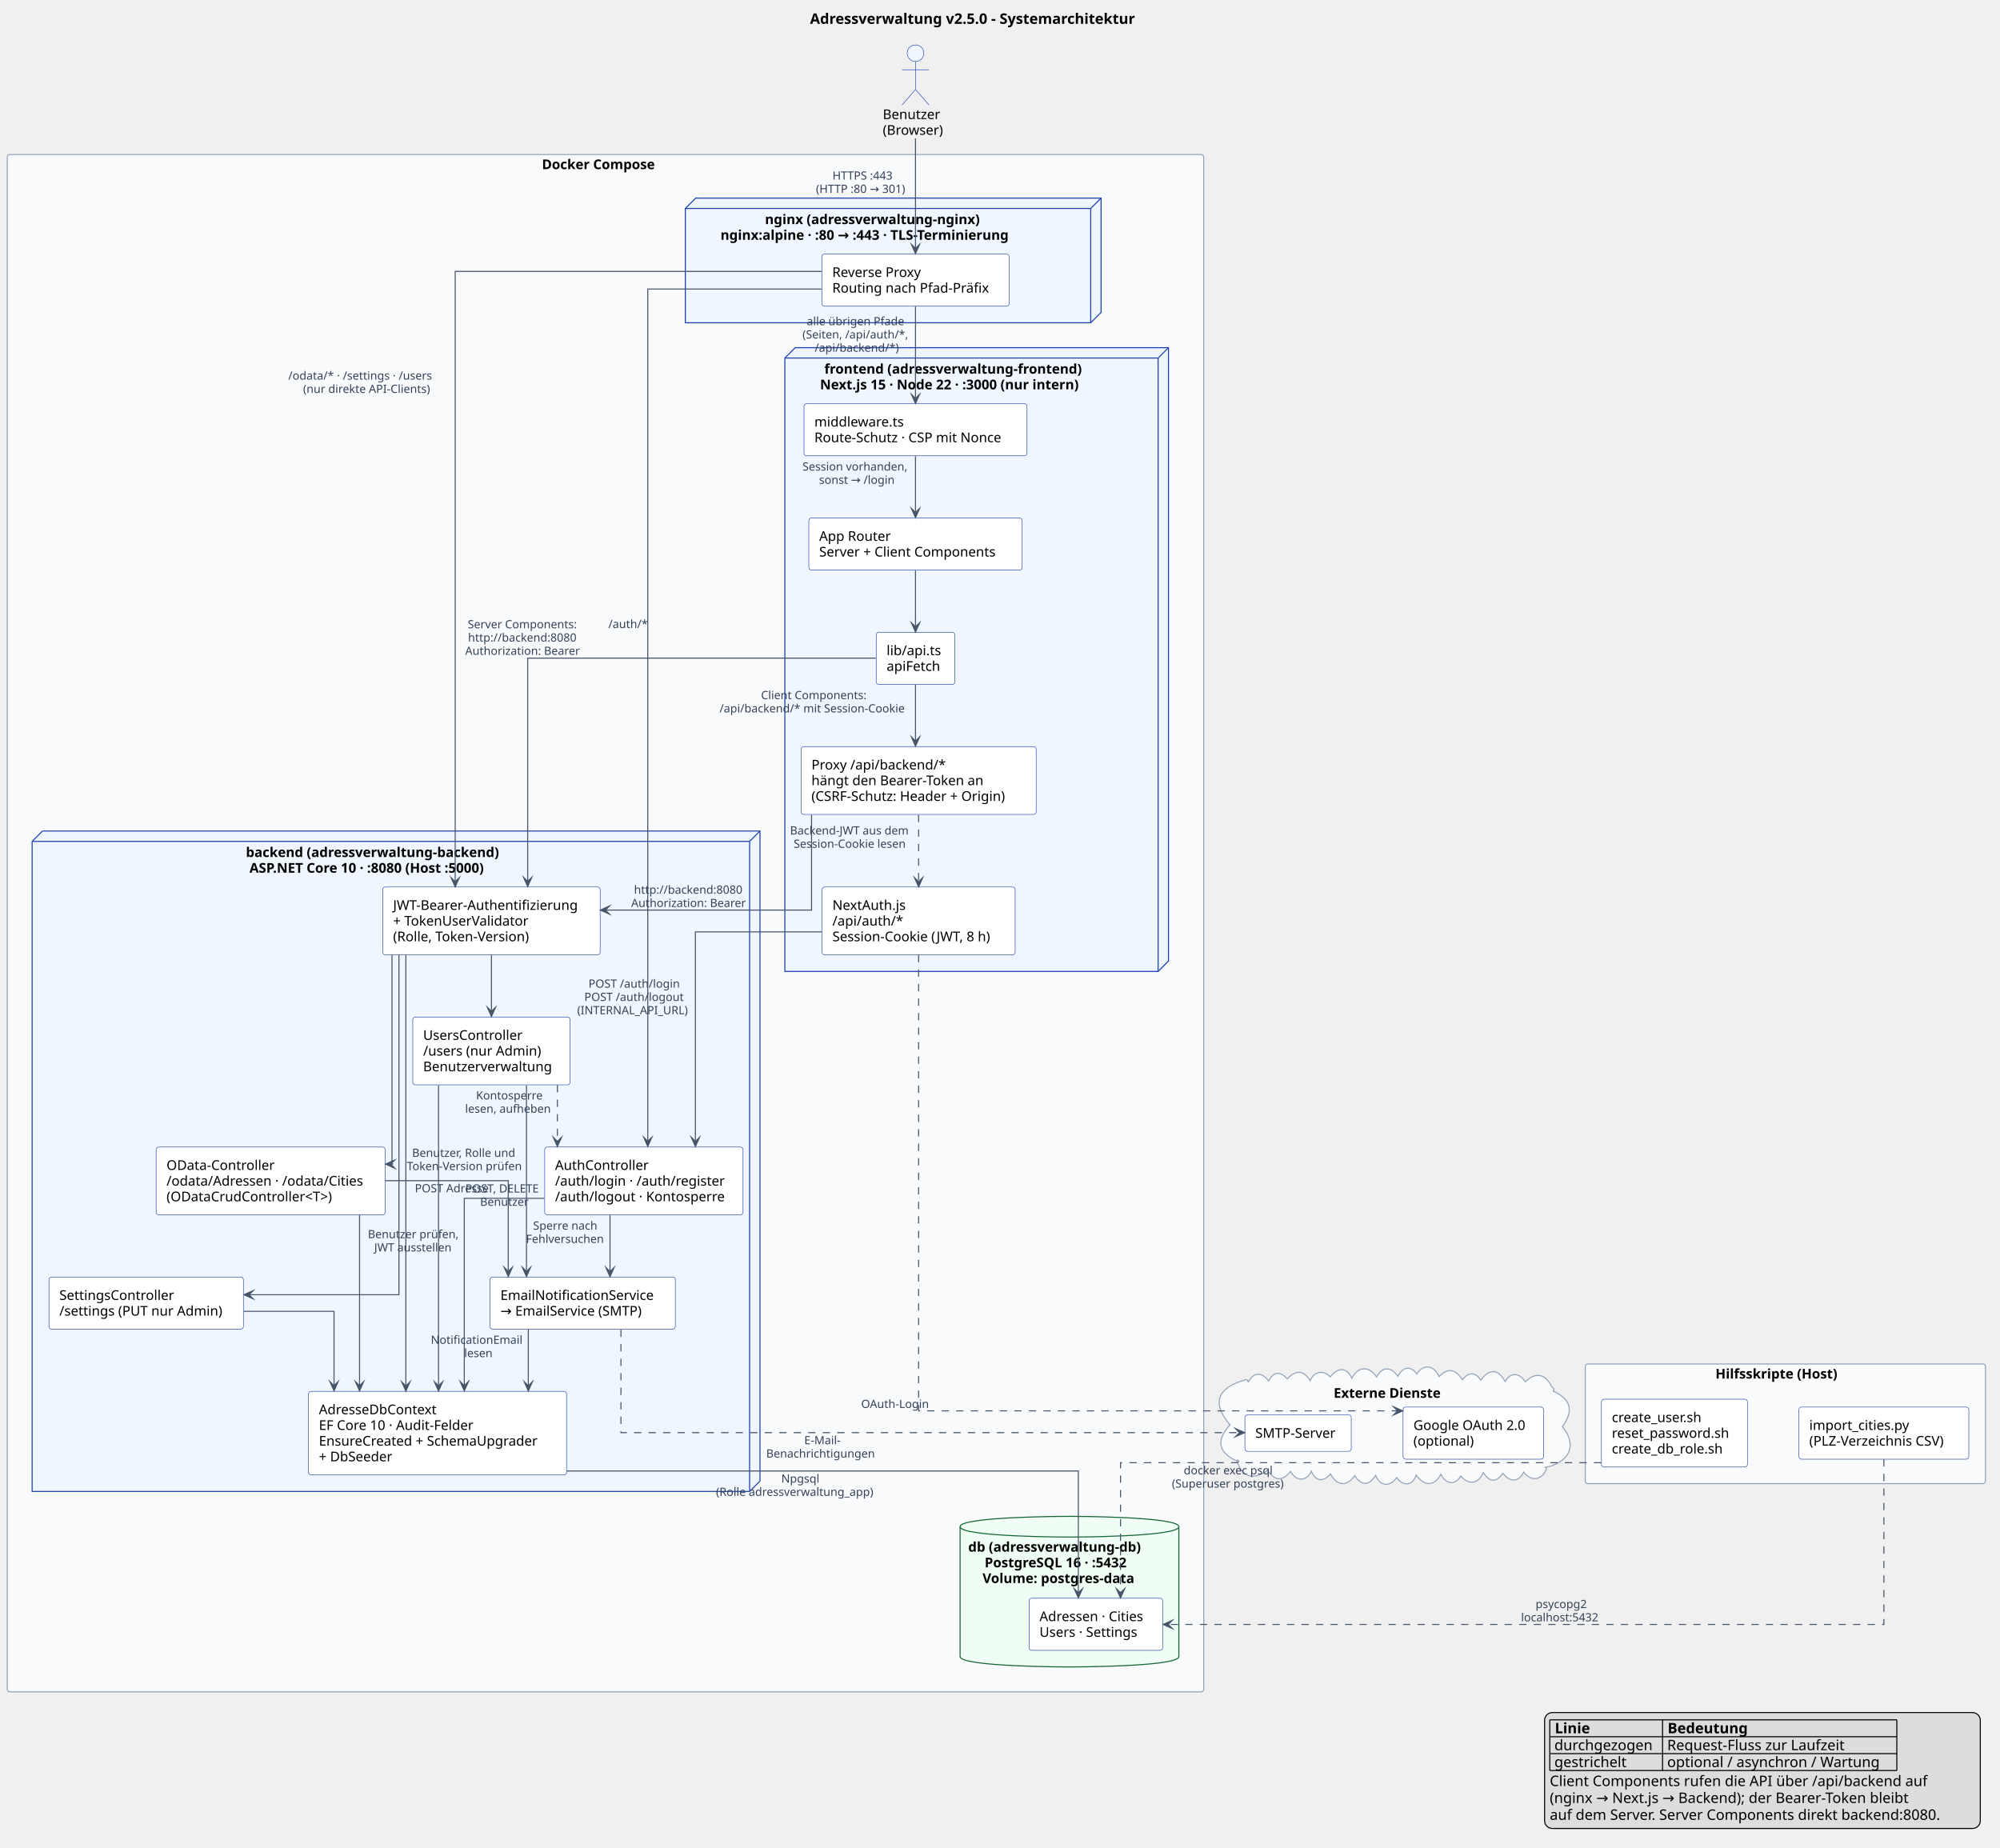
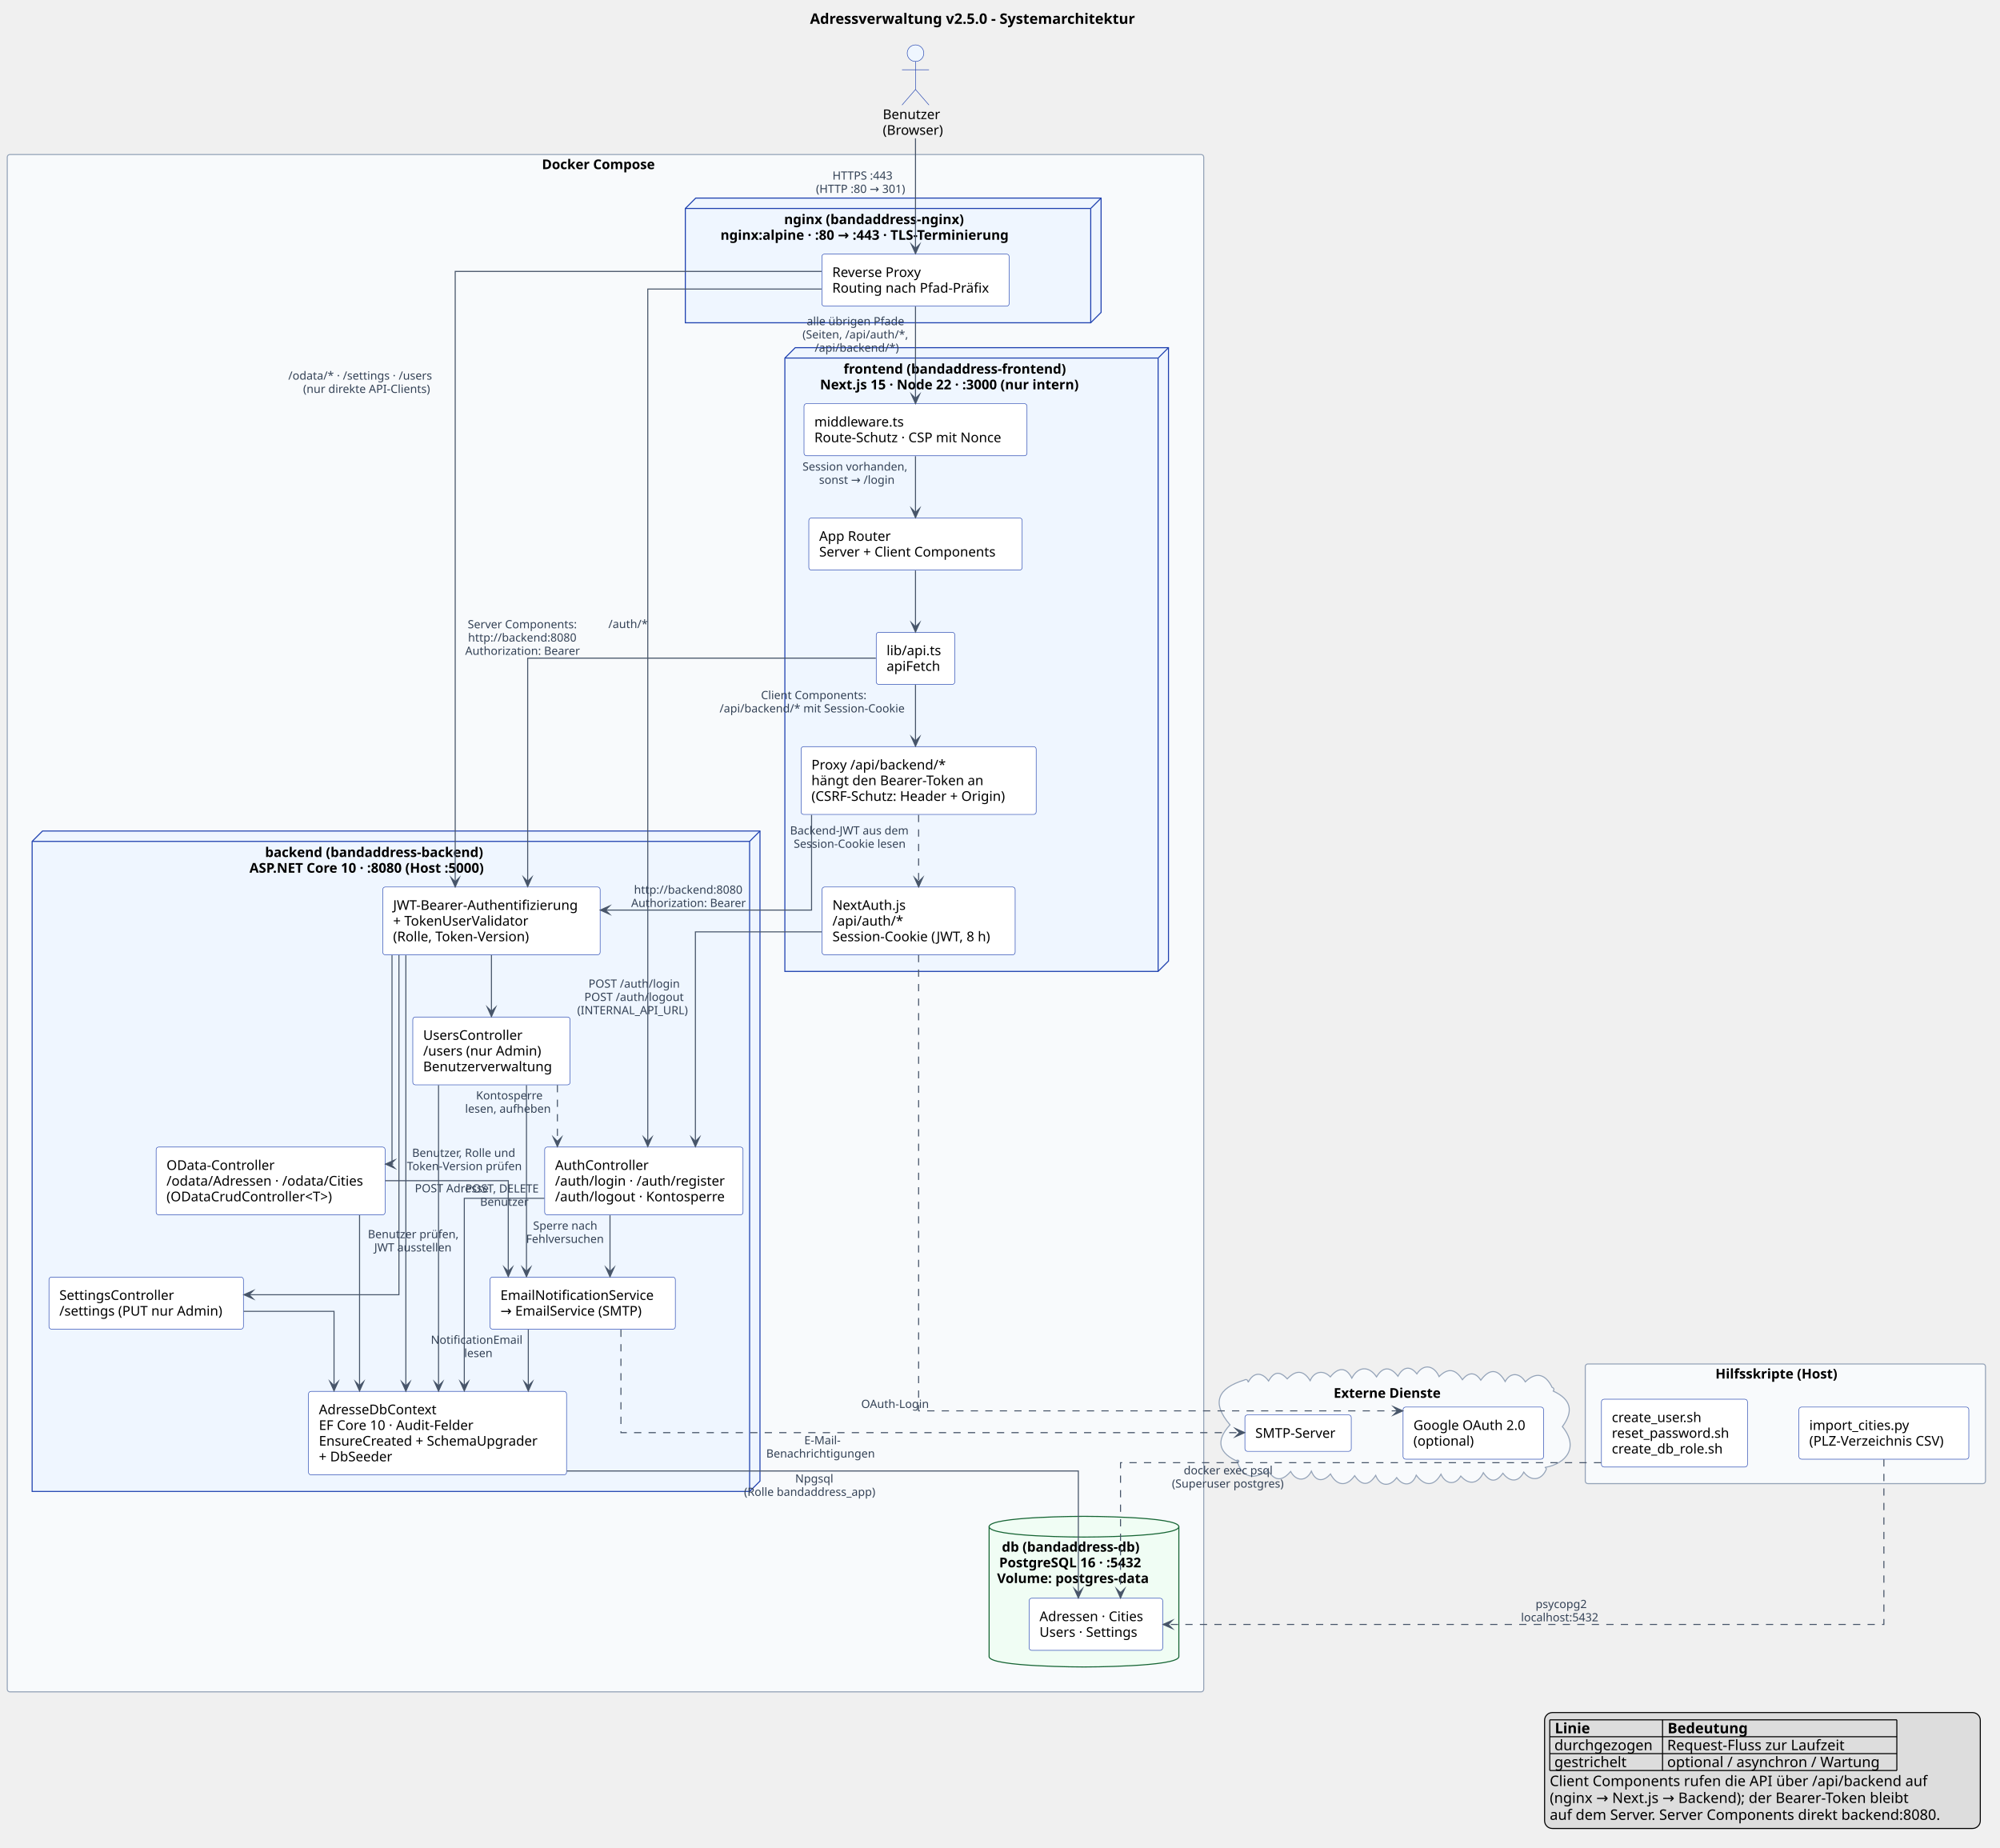
<svg xmlns="http://www.w3.org/2000/svg" version="1.1" data-diagram-type="DESCRIPTION" style="width:1929px;height:1782px;background:#FFFFFF;" width="1929px" height="1782px" viewBox="0 0 1929 1782" zoomAndPan="magnify" preserveAspectRatio="none" contentStyleType="text/css">
  <defs />
  <g font-family="sans-serif" lengthAdjust="spacing">
    <g class="title" data-source-line="7">
      <text x="781.256" y="22.995" fill="#000" font-size="14" textLength="359.488" font-weight="700">Adressverwaltung v2.5.0 - Systemarchitektur</text>
    </g>
    <g class="cluster" data-qualified-name="ext" id="ent0002" data-source-line="46">
      <path d="M1203.863,1333.271 C1208.87,1323.115 1217.278,1323.142 1223.546,1331.964 C1228.821,1322.723 1234.333,1322.143 1241.539,1329.923 C1249.663,1321.423 1257.048,1321.03 1263.67,1331.659 C1267.381,1322.611 1276.403,1320.977 1283.127,1328.014 C1289.992,1319.336 1298.164,1317.597 1303.832,1329.235 C1309.973,1317.674 1320.367,1317.159 1327.67,1327.998 C1333.957,1317.364 1341.454,1318.343 1348.319,1327.392 C1352.809,1318.756 1359.909,1316.362 1366.56,1325.126 C1373.488,1314.427 1383.595,1317.526 1387.992,1327.722 C1396.949,1318.686 1404.087,1320.713 1410.492,1330.735 C1416.21,1323.303 1422.908,1322.955 1428.216,1331.199 C1436.585,1319.872 1444.683,1319.921 1451.742,1332.49 C1456.963,1322.834 1466.221,1324.38 1471.159,1332.795 C1481.885,1322.292 1490.999,1325.675 1497,1338.117 C1498.832,1338.769 1499.23,1340.133 1498.137,1341.711 C1515.254,1349.677 1518.093,1360.792 1506.914,1376.001 C1523.082,1395.568 1511.058,1411.8 1490,1415.377 C1491.481,1415.741 1491.837,1416.712 1491.044,1417.986 C1486.237,1428.272 1476.143,1428.772 1469.67,1419.839 C1464.412,1430.337 1455.835,1429.335 1449.557,1420.922 C1442.961,1430.278 1436.789,1429.547 1430.69,1420.415 C1425.592,1431.093 1416.998,1432.813 1408.94,1423.663 C1403.151,1433.491 1393.814,1430.998 1389.816,1421.857 C1382.936,1434.178 1373.764,1433.354 1365.961,1422.821 C1362.055,1433.266 1353.376,1433.911 1347.105,1425.142 C1340.601,1434.276 1331.233,1433.9 1326.835,1423.01 C1320.331,1433.195 1313.364,1433.309 1306.568,1423.303 C1298.832,1434.308 1289.368,1433.212 1283.24,1421.641 C1276.575,1429.441 1268.867,1429.263 1264.838,1418.96 C1259.917,1429.16 1250.056,1429.026 1244.859,1419.237 C1236.657,1428.692 1229.765,1428.934 1222.623,1418.076 C1209.36,1427.969 1197.515,1425.203 1193,1408.377 C1194.436,1408.017 1194.953,1408.565 1194.829,1409.982 C1175.799,1402.166 1171.721,1390.06 1186.36,1374.261 C1167.918,1352.729 1174.732,1338.83 1200,1331.117 C1202.126,1329.828 1203.727,1330.991 1203.863,1333.271" style="stroke:#94A3B8;stroke-width:1;" fill="#F8FAFC" />
      <text x="1286.303" y="1348.184" fill="#000" font-size="13" textLength="117.394" font-weight="700">Externe Dienste</text>
    </g>
    <g class="cluster" data-qualified-name="compose" id="ent0005" data-source-line="51">
      <rect x="7" y="149.057" width="1154" height="1482.72" fill="#F8FAFC" style="stroke:#94A3B8;stroke-width:1;" rx="2.5" ry="2.5" />
      <text x="522.682" y="163.124" fill="#000" font-size="13" textLength="122.637" font-weight="700">Docker Compose</text>
    </g>
    <g class="cluster" data-qualified-name="compose.nginx" id="ent0006" data-source-line="53">
      <polygon points="661,201.057,671,191.057,1062,191.057,1062,301.327,1052,311.327,661,311.327,661,201.057" fill="#EFF6FF" style="stroke:#1E40AF;stroke-width:1;stroke-linejoin:miter;stroke-miterlimit:10;" />
      <line x1="1052" y1="201.057" x2="1062" y2="191.057" style="stroke:#1E40AF;stroke-width:1;" />
      <line x1="661" y1="201.057" x2="1052" y2="201.057" style="stroke:#1E40AF;stroke-width:1;" />
      <line x1="1052" y1="201.057" x2="1052" y2="311.327" style="stroke:#1E40AF;stroke-width:1;" />
-       <text x="737.802" y="216.124" fill="#000" font-size="13" textLength="239.396" font-weight="700">nginx  (adressverwaltung-nginx)</text>
+       <text x="756.315" y="216.124" fill="#000" font-size="13" textLength="202.37" font-weight="700">nginx  (bandaddress-nginx)</text>
      <text x="694.886" y="231.257" fill="#000" font-size="13" textLength="325.229" font-weight="700">nginx:alpine · :80 → :443 · TLS-Terminierung</text>
    </g>
    <g class="cluster" data-qualified-name="compose.frontend" id="ent0008" data-source-line="57">
      <polygon points="757,345.327,767,335.327,1127,335.327,1127,926.917,1117,936.917,757,936.917,757,345.327" fill="#EFF6FF" style="stroke:#1E40AF;stroke-width:1;stroke-linejoin:miter;stroke-miterlimit:10;" />
      <line x1="1117" y1="345.327" x2="1127" y2="335.327" style="stroke:#1E40AF;stroke-width:1;" />
      <line x1="757" y1="345.327" x2="1117" y2="345.327" style="stroke:#1E40AF;stroke-width:1;" />
      <line x1="1117" y1="345.327" x2="1117" y2="936.917" style="stroke:#1E40AF;stroke-width:1;" />
-       <text x="795.114" y="360.394" fill="#000" font-size="13" textLength="285.771" font-weight="700">frontend  (adressverwaltung-frontend)</text>
+       <text x="813.627" y="360.394" fill="#000" font-size="13" textLength="248.746" font-weight="700">frontend  (bandaddress-frontend)</text>
      <text x="790.89" y="375.527" fill="#000" font-size="13" textLength="294.22" font-weight="700">Next.js 15 · Node 22 · :3000 (nur intern)</text>
    </g>
    <g class="cluster" data-qualified-name="compose.backend" id="ent0014" data-source-line="65">
      <polygon points="31,811.517,41,801.517,733,801.517,733,1428.507,723,1438.507,31,1438.507,31,811.517" fill="#EFF6FF" style="stroke:#1E40AF;stroke-width:1;stroke-linejoin:miter;stroke-miterlimit:10;" />
      <line x1="723" y1="811.517" x2="733" y2="801.517" style="stroke:#1E40AF;stroke-width:1;" />
      <line x1="31" y1="811.517" x2="723" y2="811.517" style="stroke:#1E40AF;stroke-width:1;" />
      <line x1="723" y1="811.517" x2="723" y2="1438.507" style="stroke:#1E40AF;stroke-width:1;" />
-       <text x="237.152" y="826.584" fill="#000" font-size="13" textLength="281.696" font-weight="700">backend  (adressverwaltung-backend)</text>
+       <text x="255.665" y="826.584" fill="#000" font-size="13" textLength="244.67" font-weight="700">backend  (bandaddress-backend)</text>
      <text x="240.595" y="841.717" fill="#000" font-size="13" textLength="274.809" font-weight="700">ASP.NET Core 10 · :8080 (Host :5000)</text>
    </g>
    <g class="cluster" data-qualified-name="compose.db" id="ent0022" data-source-line="75">
-       <path d="M926,1472.507 C926,1462.507 1031.5,1462.507 1031.5,1462.507 C1031.5,1462.507 1137,1462.507 1137,1472.507 L1137,1597.777 C1137,1607.777 1031.5,1607.777 1031.5,1607.777 C1031.5,1607.777 926,1607.777 926,1597.777 L926,1472.507" style="stroke:#166534;stroke-width:1;" fill="#F0FDF4" />
-       <path d="M926,1472.507 C926,1482.507 1031.5,1482.507 1031.5,1482.507 C1031.5,1482.507 1137,1482.507 1137,1472.507" style="stroke:#166534;stroke-width:1;" fill="none" />
-       <text x="933.848" y="1496.574" fill="#000" font-size="13" textLength="195.305" font-weight="700">db  (adressverwaltung-db)</text>
-       <text x="949.685" y="1511.707" fill="#000" font-size="13" textLength="163.63" font-weight="700">PostgreSQL 16 · :5432</text>
-       <text x="947.644" y="1526.839" fill="#000" font-size="13" textLength="167.711" font-weight="700">Volume: postgres-data</text>
+       <path d="M954,1472.507 C954,1462.507 1045.5,1462.507 1045.5,1462.507 C1045.5,1462.507 1137,1462.507 1137,1472.507 L1137,1597.777 C1137,1607.777 1045.5,1607.777 1045.5,1607.777 C1045.5,1607.777 954,1607.777 954,1597.777 L954,1472.507" style="stroke:#166534;stroke-width:1;" fill="#F0FDF4" />
+       <path d="M954,1472.507 C954,1482.507 1045.5,1482.507 1045.5,1482.507 C1045.5,1482.507 1137,1482.507 1137,1472.507" style="stroke:#166534;stroke-width:1;" fill="none" />
+       <text x="966.361" y="1496.574" fill="#000" font-size="13" textLength="158.279" font-weight="700">db  (bandaddress-db)</text>
+       <text x="963.685" y="1511.707" fill="#000" font-size="13" textLength="163.63" font-weight="700">PostgreSQL 16 · :5432</text>
+       <text x="961.644" y="1526.839" fill="#000" font-size="13" textLength="167.711" font-weight="700">Volume: postgres-data</text>
    </g>
    <g class="cluster" data-qualified-name="scripts" id="ent0024" data-source-line="80">
      <rect x="1529" y="1315.547" width="386" height="115.4" fill="#F8FAFC" style="stroke:#94A3B8;stroke-width:1;" rx="2.5" ry="2.5" />
      <text x="1654.528" y="1329.614" fill="#000" font-size="13" textLength="134.945" font-weight="700">Hilfsskripte (Host)</text>
    </g>
    <g class="entity" data-qualified-name="ext.smtp" id="ent0003" data-source-line="47">
      <rect x="1200.71" y="1364.677" width="102.57" height="35.133" fill="#FFF" style="stroke:#1E40AF;stroke-width:0.5;" rx="2.5" ry="2.5" />
      <text x="1210.71" y="1386.744" fill="#000" font-size="13" textLength="82.57">SMTP-Server</text>
    </g>
    <g class="entity" data-qualified-name="ext.google" id="ent0004" data-source-line="48">
      <rect x="1353.26" y="1357.117" width="135.483" height="50.266" fill="#FFF" style="stroke:#1E40AF;stroke-width:0.5;" rx="2.5" ry="2.5" />
      <text x="1363.26" y="1379.184" fill="#000" font-size="13" textLength="115.483">Google OAuth 2.0</text>
      <text x="1363.26" y="1394.317" fill="#000" font-size="13" textLength="62.829">(optional)</text>
    </g>
    <g class="entity" data-qualified-name="compose.nginx.proxy" id="ent0007" data-source-line="54">
      <rect x="792.68" y="245.057" width="180.64" height="50.266" fill="#FFF" style="stroke:#1E40AF;stroke-width:0.5;" rx="2.5" ry="2.5" />
      <text x="802.68" y="267.124" fill="#000" font-size="13" textLength="93.495">Reverse Proxy</text>
      <text x="802.68" y="282.257" fill="#000" font-size="13" textLength="160.64">Routing nach Pfad-Präfix</text>
    </g>
    <g class="entity" data-qualified-name="compose.frontend.mw" id="ent0009" data-source-line="58">
      <rect x="775.46" y="389.327" width="215.076" height="50.266" fill="#FFF" style="stroke:#1E40AF;stroke-width:0.5;" rx="2.5" ry="2.5" />
      <text x="785.46" y="411.394" fill="#000" font-size="13" textLength="92.333">middleware.ts</text>
      <text x="785.46" y="426.527" fill="#000" font-size="13" textLength="195.076">Route-Schutz · CSP mit Nonce</text>
    </g>
    <g class="entity" data-qualified-name="compose.frontend.pages" id="ent0010" data-source-line="59">
      <rect x="780.1" y="499.587" width="205.802" height="50.266" fill="#FFF" style="stroke:#1E40AF;stroke-width:0.5;" rx="2.5" ry="2.5" />
      <text x="790.1" y="521.654" fill="#000" font-size="13" textLength="73.195">App Router</text>
      <text x="790.1" y="536.787" fill="#000" font-size="13" textLength="185.802">Server + Client Components</text>
    </g>
    <g class="entity" data-qualified-name="compose.frontend.nextauth" id="ent0011" data-source-line="60">
      <rect x="792.89" y="855.517" width="186.226" height="65.398" fill="#FFF" style="stroke:#1E40AF;stroke-width:0.5;" rx="2.5" ry="2.5" />
      <text x="802.89" y="877.584" fill="#000" font-size="13" textLength="75.499">NextAuth.js</text>
      <text x="802.89" y="892.717" fill="#000" font-size="13" textLength="69.012">/api/auth/*</text>
      <text x="802.89" y="907.849" fill="#000" font-size="13" textLength="166.226">Session-Cookie (JWT, 8 h)</text>
    </g>
    <g class="entity" data-qualified-name="compose.frontend.api" id="ent0012" data-source-line="61">
      <rect x="845.11" y="609.857" width="75.79" height="50.266" fill="#FFF" style="stroke:#1E40AF;stroke-width:0.5;" rx="2.5" ry="2.5" />
      <text x="855.11" y="631.924" fill="#000" font-size="13" textLength="55.688">lib/api.ts</text>
      <text x="855.11" y="647.057" fill="#000" font-size="13" textLength="55.79">apiFetch</text>
    </g>
    <g class="entity" data-qualified-name="compose.frontend.bproxy" id="ent0013" data-source-line="62">
      <rect x="772.62" y="720.117" width="226.769" height="65.398" fill="#FFF" style="stroke:#1E40AF;stroke-width:0.5;" rx="2.5" ry="2.5" />
      <text x="782.62" y="742.184" fill="#000" font-size="13" textLength="135.51">Proxy /api/backend/*</text>
      <text x="782.62" y="757.317" fill="#000" font-size="13" textLength="178.807">hängt den Bearer-Token an</text>
      <text x="782.62" y="772.449" fill="#000" font-size="13" textLength="206.769">(CSRF-Schutz: Header + Origin)</text>
    </g>
    <g class="entity" data-qualified-name="compose.backend.jwt" id="ent0015" data-source-line="66">
      <rect x="369.15" y="855.517" width="209.693" height="65.398" fill="#FFF" style="stroke:#1E40AF;stroke-width:0.5;" rx="2.5" ry="2.5" />
      <text x="379.15" y="877.584" fill="#000" font-size="13" textLength="189.693">JWT-Bearer-Authentifizierung</text>
      <text x="379.15" y="892.717" fill="#000" font-size="13" textLength="143.013">+ TokenUserValidator</text>
      <text x="379.15" y="907.849" fill="#000" font-size="13" textLength="143.781">(Rolle, Token-Version)</text>
    </g>
    <g class="entity" data-qualified-name="compose.backend.authc" id="ent0016" data-source-line="67">
      <rect x="525.36" y="1106.317" width="191.285" height="65.398" fill="#FFF" style="stroke:#1E40AF;stroke-width:0.5;" rx="2.5" ry="2.5" />
      <text x="535.36" y="1128.384" fill="#000" font-size="13" textLength="94.701">AuthController</text>
      <text x="535.36" y="1143.517" fill="#000" font-size="13" textLength="171.088">/auth/login · /auth/register</text>
      <text x="535.36" y="1158.649" fill="#000" font-size="13" textLength="171.285">/auth/logout · Kontosperre</text>
    </g>
    <g class="entity" data-qualified-name="compose.backend.odata" id="ent0017" data-source-line="68">
      <rect x="150.59" y="1106.317" width="220.827" height="65.398" fill="#FFF" style="stroke:#1E40AF;stroke-width:0.5;" rx="2.5" ry="2.5" />
      <text x="160.59" y="1128.384" fill="#000" font-size="13" textLength="110.195">OData-Controller</text>
      <text x="160.59" y="1143.517" fill="#000" font-size="13" textLength="200.827">/odata/Adressen · /odata/Cities</text>
      <text x="160.59" y="1158.649" fill="#000" font-size="13" textLength="176.287">(ODataCrudController&lt;T&gt;)</text>
    </g>
    <g class="entity" data-qualified-name="compose.backend.settingsc" id="ent0018" data-source-line="69">
      <rect x="47.23" y="1231.717" width="187.54" height="50.266" fill="#FFF" style="stroke:#1E40AF;stroke-width:0.5;" rx="2.5" ry="2.5" />
      <text x="57.23" y="1253.784" fill="#000" font-size="13" textLength="117.552">SettingsController</text>
      <text x="57.23" y="1268.917" fill="#000" font-size="13" textLength="167.54">/settings (PUT nur Admin)</text>
    </g>
    <g class="entity" data-qualified-name="compose.backend.usersc" id="ent0019" data-source-line="70">
      <rect x="398.13" y="980.917" width="151.733" height="65.398" fill="#FFF" style="stroke:#1E40AF;stroke-width:0.5;" rx="2.5" ry="2.5" />
      <text x="408.13" y="1002.984" fill="#000" font-size="13" textLength="100.636">UsersController</text>
      <text x="408.13" y="1018.117" fill="#000" font-size="13" textLength="121.399">/users (nur Admin)</text>
      <text x="408.13" y="1033.249" fill="#000" font-size="13" textLength="131.733">Benutzerverwaltung</text>
    </g>
    <g class="entity" data-qualified-name="compose.backend.notify" id="ent0020" data-source-line="71">
      <rect x="472.65" y="1231.717" width="178.704" height="50.266" fill="#FFF" style="stroke:#1E40AF;stroke-width:0.5;" rx="2.5" ry="2.5" />
      <text x="482.65" y="1253.784" fill="#000" font-size="13" textLength="158.704">EmailNotificationService</text>
      <text x="482.65" y="1268.917" fill="#000" font-size="13" textLength="148.662">→ EmailService (SMTP)</text>
    </g>
    <g class="entity" data-qualified-name="compose.backend.dbctx" id="ent0021" data-source-line="72">
      <rect x="297.55" y="1341.977" width="248.89" height="80.531" fill="#FFF" style="stroke:#1E40AF;stroke-width:0.5;" rx="2.5" ry="2.5" />
      <text x="307.55" y="1364.044" fill="#000" font-size="13" textLength="121.45">AdresseDbContext</text>
      <text x="307.55" y="1379.177" fill="#000" font-size="13" textLength="162.735">EF Core 10 · Audit-Felder</text>
      <text x="307.55" y="1394.309" fill="#000" font-size="13" textLength="228.89">EnsureCreated + SchemaUpgrader</text>
      <text x="307.55" y="1409.442" fill="#000" font-size="13" textLength="79.13">+ DbSeeder</text>
    </g>
    <g class="entity" data-qualified-name="compose.db.tables" id="ent0023" data-source-line="76">
      <rect x="992.58" y="1541.507" width="128.837" height="50.266" fill="#FFF" style="stroke:#1E40AF;stroke-width:0.5;" rx="2.5" ry="2.5" />
      <text x="1002.58" y="1563.574" fill="#000" font-size="13" textLength="108.837">Adressen · Cities</text>
      <text x="1002.58" y="1578.707" fill="#000" font-size="13" textLength="102.121">Users · Settings</text>
    </g>
    <g class="entity" data-qualified-name="scripts.usersh" id="ent0025" data-source-line="81">
      <rect x="1544.6" y="1349.547" width="140.802" height="65.398" fill="#FFF" style="stroke:#1E40AF;stroke-width:0.5;" rx="2.5" ry="2.5" />
      <text x="1554.6" y="1371.614" fill="#000" font-size="13" textLength="95.551">create_user.sh</text>
      <text x="1554.6" y="1386.747" fill="#000" font-size="13" textLength="120.802">reset_password.sh</text>
      <text x="1554.6" y="1401.879" fill="#000" font-size="13" textLength="115.108">create_db_role.sh</text>
    </g>
    <g class="entity" data-qualified-name="scripts.importpy" id="ent0026" data-source-line="82">
      <rect x="1735.07" y="1357.117" width="163.857" height="50.266" fill="#FFF" style="stroke:#1E40AF;stroke-width:0.5;" rx="2.5" ry="2.5" />
      <text x="1745.07" y="1379.184" fill="#000" font-size="13" textLength="103.74">import_cities.py</text>
      <text x="1745.07" y="1394.317" fill="#000" font-size="13" textLength="143.857">(PLZ-Verzeichnis CSV)</text>
    </g>
    <g class="entity" data-qualified-name="user" id="ent0001" data-source-line="44">
      <ellipse cx="883.004" cy="51.297" rx="8" ry="8" fill="#EFF6FF" style="stroke:#1E40AF;stroke-width:0.5;" />
      <path d="M883.004,59.297 L883.004,86.297 M870.004,67.297 L896.004,67.297 M883.004,86.297 L870.004,101.297 M883.004,86.297 L896.004,101.297" style="stroke:#1E40AF;stroke-width:0.5;" fill="none" />
      <text x="851.45" y="114.864" fill="#000" font-size="13" textLength="58.659">Benutzer</text>
      <text x="851.45" y="129.997" fill="#000" font-size="13" textLength="63.108">(Browser)</text>
    </g>
    <g class="link" data-entity-1="ent0001" data-entity-2="ent0007" id="lnk27" data-source-line="86" data-link-type="dependency">
      <path d="M883,133.447 C883,168.557 883,210.847 883,239.607" style="stroke:#475569;stroke-width:1;" fill="none" id="user-to-proxy" />
      <polygon points="883,244.607,887,235.607,883,239.607,879,235.607,883,244.607" fill="#475569" style="stroke:#475569;stroke-width:1;stroke-linejoin:miter;stroke-miterlimit:10;" />
      <text x="802.904" y="173.237" fill="#334155" font-size="11" textLength="63.524">HTTPS :443</text>
      <text x="787" y="186.042" fill="#334155" font-size="11" textLength="95.332">(HTTP :80 → 301)</text>
    </g>
    <g class="link" data-entity-1="ent0007" data-entity-2="ent0009" id="lnk28" data-source-line="89" data-link-type="dependency">
      <path d="M883,295.647 C883,322.017 883,357.977 883,384.247" style="stroke:#475569;stroke-width:1;" fill="none" id="proxy-to-mw" />
      <polygon points="883,389.247,887,380.247,883,384.247,879,380.247,883,389.247" fill="#475569" style="stroke:#475569;stroke-width:1;stroke-linejoin:miter;stroke-miterlimit:10;" />
      <text x="778.085" y="313.657" fill="#334155" font-size="11" textLength="99.865">alle übrigen Pfade</text>
      <text x="774" y="326.462" fill="#334155" font-size="11" textLength="108.034">(Seiten, /api/auth/*,</text>
      <text x="785.741" y="339.267" fill="#334155" font-size="11" textLength="84.552">/api/backend/*)</text>
    </g>
    <g class="link" data-entity-1="ent0007" data-entity-2="ent0015" id="lnk29" data-source-line="90" data-link-type="dependency">
      <path d="M792.36,261.777 C662.51,261.777 439.05,261.777 439.05,261.777 C439.05,261.777 439.05,721.527 439.05,850.417" style="stroke:#475569;stroke-width:1;" fill="none" id="proxy-to-jwt" />
      <polygon points="439.05,855.417,443.05,846.417,439.05,850.417,435.05,846.417,439.05,855.417" fill="#475569" style="stroke:#475569;stroke-width:1;stroke-linejoin:miter;stroke-miterlimit:10;" />
      <text x="278.05" y="366.157" fill="#334155" font-size="11" textLength="160.386">/odata/*  ·  /settings  ·  /users</text>
      <text x="292.359" y="378.962" fill="#334155" font-size="11" textLength="131.769">(nur direkte API-Clients)</text>
    </g>
    <g class="link" data-entity-1="ent0007" data-entity-2="ent0016" id="lnk30" data-source-line="91" data-link-type="dependency">
      <path d="M792.32,278.777 C717.92,278.777 624.78,278.777 624.78,278.777 C624.78,278.777 624.78,942.727 624.78,1100.817" style="stroke:#475569;stroke-width:1;" fill="none" id="proxy-to-authc" />
      <polygon points="624.78,1105.817,628.78,1096.817,624.78,1100.817,620.78,1096.817,624.78,1105.817" fill="#475569" style="stroke:#475569;stroke-width:1;stroke-linejoin:miter;stroke-miterlimit:10;" />
      <text x="586.78" y="605.737" fill="#334155" font-size="11" textLength="37.909">/auth/*</text>
    </g>
    <g class="link" data-entity-1="ent0009" data-entity-2="ent0010" id="lnk31" data-source-line="94" data-link-type="dependency">
      <path d="M883,440.027 C883,457.847 883,476.507 883,494.287" style="stroke:#475569;stroke-width:1;" fill="none" id="mw-to-pages" />
      <polygon points="883,499.287,887,490.287,883,494.287,879,490.287,883,499.287" fill="#475569" style="stroke:#475569;stroke-width:1;stroke-linejoin:miter;stroke-miterlimit:10;" />
      <text x="774" y="453.867" fill="#334155" font-size="11" textLength="108.131">Session vorhanden,</text>
      <text x="789.971" y="466.672" fill="#334155" font-size="11" textLength="76.189">sonst → /login</text>
    </g>
    <g class="link" data-entity-1="ent0010" data-entity-2="ent0012" id="lnk32" data-source-line="95" data-link-type="dependency">
      <path d="M883,550.297 C883,568.107 883,586.767 883,604.557" style="stroke:#475569;stroke-width:1;" fill="none" id="pages-to-api" />
      <polygon points="883,609.557,887,600.557,883,604.557,879,600.557,883,609.557" fill="#475569" style="stroke:#475569;stroke-width:1;stroke-linejoin:miter;stroke-miterlimit:10;" />
    </g>
    <g class="link" data-entity-1="ent0012" data-entity-2="ent0013" id="lnk33" data-source-line="96" data-link-type="dependency">
      <path d="M883,660.557 C883,677.887 883,695.947 883,714.687" style="stroke:#475569;stroke-width:1;" fill="none" id="api-to-bproxy" />
      <polygon points="883,719.687,887,710.687,883,714.687,879,710.687,883,719.687" fill="#475569" style="stroke:#475569;stroke-width:1;stroke-linejoin:miter;stroke-miterlimit:10;" />
      <text x="733.985" y="674.327" fill="#334155" font-size="11" textLength="108.641">Client Components:</text>
      <text x="694" y="687.132" fill="#334155" font-size="11" textLength="188.611">/api/backend/* mit Session-Cookie</text>
    </g>
    <g class="link" data-entity-1="ent0013" data-entity-2="ent0011" id="lnk34" data-source-line="97" data-link-type="dependency">
      <path d="M886,785.937 C886,807.077 886,829.367 886,850.437" style="stroke:#475569;stroke-width:1;stroke-dasharray:7,7;" fill="none" id="bproxy-to-nextauth" />
      <polygon points="886,855.437,890,846.437,886,850.437,882,846.437,886,855.437" fill="#475569" style="stroke:#475569;stroke-width:1;stroke-linejoin:miter;stroke-miterlimit:10;" />
      <text x="762" y="804.897" fill="#334155" font-size="11" textLength="123.138">Backend-JWT aus dem</text>
      <text x="765.537" y="817.702" fill="#334155" font-size="11" textLength="116.064">Session-Cookie lesen</text>
    </g>
    <g class="link" data-entity-1="ent0011" data-entity-2="ent0016" id="lnk35" data-source-line="100" data-link-type="dependency">
      <path d="M792.51,898.777 C734.41,898.777 670.71,898.777 670.71,898.777 C670.71,898.777 670.71,1034.957 670.71,1100.867" style="stroke:#475569;stroke-width:1;" fill="none" id="nextauth-to-authc" />
      <polygon points="670.71,1105.867,674.71,1096.867,670.71,1100.867,666.71,1096.867,670.71,1105.867" fill="#475569" style="stroke:#475569;stroke-width:1;stroke-linejoin:miter;stroke-miterlimit:10;" />
      <text x="567.6" y="952.627" fill="#334155" font-size="11" textLength="91.695">POST /auth/login</text>
      <text x="563.606" y="965.432" fill="#334155" font-size="11" textLength="99.682">POST /auth/logout</text>
      <text x="556.71" y="978.237" fill="#334155" font-size="11" textLength="113.475">(INTERNAL_API_URL)</text>
    </g>
    <g class="link" data-entity-1="ent0012" data-entity-2="ent0015" id="lnk36" data-source-line="101" data-link-type="dependency">
      <path d="M844.73,634.777 C749.39,634.777 508.95,634.777 508.95,634.777 C508.95,634.777 508.95,781.387 508.95,850.087" style="stroke:#475569;stroke-width:1;" fill="none" id="api-to-jwt" />
      <polygon points="508.95,855.087,512.95,846.087,508.95,850.087,504.95,846.087,508.95,855.087" fill="#475569" style="stroke:#475569;stroke-width:1;stroke-linejoin:miter;stroke-miterlimit:10;" />
      <text x="451.118" y="605.987" fill="#334155" font-size="11" textLength="112.868">Server Components:</text>
      <text x="451.422" y="618.792" fill="#334155" font-size="11" textLength="112.261">http://backend:8080</text>
      <text x="448.68" y="631.597" fill="#334155" font-size="11" textLength="117.745">Authorization: Bearer</text>
    </g>
    <g class="link" data-entity-1="ent0013" data-entity-2="ent0015" id="lnk37" data-source-line="102" data-link-type="dependency">
      <path d="M782.75,785.977 C782.75,822.997 782.75,877.777 782.75,877.777 C782.75,877.777 673.47,877.777 583.96,877.777" style="stroke:#475569;stroke-width:1;" fill="none" id="bproxy-to-jwt" />
      <polygon points="578.96,877.777,587.96,881.777,583.96,877.777,587.96,873.777,578.96,877.777" fill="#475569" style="stroke:#475569;stroke-width:1;stroke-linejoin:miter;stroke-miterlimit:10;" />
      <text x="611.502" y="861.987" fill="#334155" font-size="11" textLength="112.261">http://backend:8080</text>
      <text x="608.76" y="874.792" fill="#334155" font-size="11" textLength="117.745">Authorization: Bearer</text>
    </g>
    <g class="link" data-entity-1="ent0011" data-entity-2="ent0004" id="lnk38" data-source-line="103" data-link-type="dependency">
      <path d="M886,921.077 C886,1028.237 886,1360.777 886,1360.777 C886,1360.777 1203.87,1360.777 1347.97,1360.777" style="stroke:#475569;stroke-width:1;stroke-dasharray:7,7;" fill="none" id="nextauth-to-google" />
      <polygon points="1352.97,1360.777,1343.97,1356.777,1347.97,1360.777,1343.97,1364.777,1352.97,1360.777" fill="#475569" style="stroke:#475569;stroke-width:1;stroke-linejoin:miter;stroke-miterlimit:10;" />
      <text x="830.63" y="1357.987" fill="#334155" font-size="11" textLength="68.277">OAuth-Login</text>
    </g>
    <g class="link" data-entity-1="ent0015" data-entity-2="ent0017" id="lnk39" data-source-line="106" data-link-type="dependency">
      <path d="M378.09,921.327 C378.09,985.987 378.09,1122.777 378.09,1122.777 C378.09,1122.777 380.78,1122.777 376.8,1122.777" style="stroke:#475569;stroke-width:1;" fill="none" id="jwt-to-odata" />
      <polygon points="371.8,1122.777,380.8,1126.777,376.8,1122.777,380.8,1118.777,371.8,1122.777" fill="#475569" style="stroke:#475569;stroke-width:1;stroke-linejoin:miter;stroke-miterlimit:10;" />
    </g>
    <g class="link" data-entity-1="ent0015" data-entity-2="ent0018" id="lnk40" data-source-line="107" data-link-type="dependency">
      <path d="M384.77,921.167 C384.77,1010.177 384.77,1248.777 384.77,1248.777 C384.77,1248.777 308.85,1248.777 240.25,1248.777" style="stroke:#475569;stroke-width:1;" fill="none" id="jwt-to-settingsc" />
      <polygon points="235.25,1248.777,244.25,1252.777,240.25,1248.777,244.25,1244.777,235.25,1248.777" fill="#475569" style="stroke:#475569;stroke-width:1;stroke-linejoin:miter;stroke-miterlimit:10;" />
    </g>
    <g class="link" data-entity-1="ent0015" data-entity-2="ent0019" id="lnk41" data-source-line="108" data-link-type="dependency">
      <path d="M474,921.167 C474,939.447 474,957.137 474,975.457" style="stroke:#475569;stroke-width:1;" fill="none" id="jwt-to-usersc" />
      <polygon points="474,980.457,478,971.457,474,975.457,470,971.457,474,980.457" fill="#475569" style="stroke:#475569;stroke-width:1;stroke-linejoin:miter;stroke-miterlimit:10;" />
    </g>
    <g class="link" data-entity-1="ent0015" data-entity-2="ent0021" id="lnk42" data-source-line="109" data-link-type="dependency">
      <path d="M391.45,921.397 C391.45,1009.017 391.45,1241.377 391.45,1336.757" style="stroke:#475569;stroke-width:1;" fill="none" id="jwt-to-dbctx" />
      <polygon points="391.45,1341.757,395.45,1332.757,391.45,1336.757,387.45,1332.757,391.45,1341.757" fill="#475569" style="stroke:#475569;stroke-width:1;stroke-linejoin:miter;stroke-miterlimit:10;" />
      <text x="397.507" y="1115.787" fill="#334155" font-size="11" textLength="108.303">Benutzer, Rolle und</text>
      <text x="392.45" y="1128.592" fill="#334155" font-size="11" textLength="118.417">Token-Version prüfen</text>
    </g>
    <g class="link" data-entity-1="ent0017" data-entity-2="ent0020" id="lnk43" data-source-line="110" data-link-type="dependency">
      <path d="M371.58,1138.777 C430.2,1138.777 490.22,1138.777 490.22,1138.777 C490.22,1138.777 490.22,1191.507 490.22,1226.227" style="stroke:#475569;stroke-width:1;" fill="none" id="odata-to-notify" />
      <polygon points="490.22,1231.227,494.22,1222.227,490.22,1226.227,486.22,1222.227,490.22,1231.227" fill="#475569" style="stroke:#475569;stroke-width:1;stroke-linejoin:miter;stroke-miterlimit:10;" />
      <text x="400.12" y="1149.987" fill="#334155" font-size="11" textLength="76.517">POST Adresse</text>
    </g>
    <g class="link" data-entity-1="ent0017" data-entity-2="ent0021" id="lnk44" data-source-line="111" data-link-type="dependency">
      <path d="M346.79,1172.067 C346.79,1216.107 346.79,1288.967 346.79,1336.557" style="stroke:#475569;stroke-width:1;" fill="none" id="odata-to-dbctx" />
      <polygon points="346.79,1341.557,350.79,1332.557,346.79,1336.557,342.79,1332.557,346.79,1341.557" fill="#475569" style="stroke:#475569;stroke-width:1;stroke-linejoin:miter;stroke-miterlimit:10;" />
    </g>
    <g class="link" data-entity-1="ent0018" data-entity-2="ent0021" id="lnk45" data-source-line="112" data-link-type="dependency">
      <path d="M235.04,1264.777 C279.15,1264.777 322.17,1264.777 322.17,1264.777 C322.17,1264.777 322.17,1302.567 322.17,1336.487" style="stroke:#475569;stroke-width:1;" fill="none" id="settingsc-to-dbctx" />
      <polygon points="322.17,1341.487,326.17,1332.487,322.17,1336.487,318.17,1332.487,322.17,1341.487" fill="#475569" style="stroke:#475569;stroke-width:1;stroke-linejoin:miter;stroke-miterlimit:10;" />
    </g>
    <g class="link" data-entity-1="ent0019" data-entity-2="ent0021" id="lnk46" data-source-line="113" data-link-type="dependency">
      <path d="M422.97,1046.657 C422.97,1114.247 422.97,1263.147 422.97,1336.677" style="stroke:#475569;stroke-width:1;" fill="none" id="usersc-to-dbctx" />
      <polygon points="422.97,1341.677,426.97,1332.677,422.97,1336.677,418.97,1332.677,422.97,1341.677" fill="#475569" style="stroke:#475569;stroke-width:1;stroke-linejoin:miter;stroke-miterlimit:10;" />
    </g>
    <g class="link" data-entity-1="ent0019" data-entity-2="ent0016" id="lnk47" data-source-line="114" data-link-type="dependency">
      <path d="M537.61,1046.567 C537.61,1064.847 537.61,1082.537 537.61,1100.857" style="stroke:#475569;stroke-width:1;stroke-dasharray:7,7;" fill="none" id="usersc-to-authc" />
      <polygon points="537.61,1105.857,541.61,1096.857,537.61,1100.857,533.61,1096.857,537.61,1105.857" fill="#475569" style="stroke:#475569;stroke-width:1;stroke-linejoin:miter;stroke-miterlimit:10;" />
      <text x="459.151" y="1060.417" fill="#334155" font-size="11" textLength="67.251">Kontosperre</text>
      <text x="448.61" y="1073.222" fill="#334155" font-size="11" textLength="88.333">lesen, aufheben</text>
    </g>
    <g class="link" data-entity-1="ent0019" data-entity-2="ent0020" id="lnk48" data-source-line="115" data-link-type="dependency">
      <path d="M507.79,1046.677 C507.79,1095.767 507.79,1181.927 507.79,1226.287" style="stroke:#475569;stroke-width:1;" fill="none" id="usersc-to-notify" />
      <polygon points="507.79,1231.287,511.79,1222.287,507.79,1226.287,503.79,1222.287,507.79,1231.287" fill="#475569" style="stroke:#475569;stroke-width:1;stroke-linejoin:miter;stroke-miterlimit:10;" />
      <text x="448.79" y="1150.187" fill="#334155" font-size="11" textLength="78.155">POST, DELETE</text>
      <text x="463.05" y="1162.992" fill="#334155" font-size="11" textLength="49.634">Benutzer</text>
    </g>
    <g class="link" data-entity-1="ent0016" data-entity-2="ent0020" id="lnk49" data-source-line="116" data-link-type="dependency">
      <path d="M588.35,1172.147 C588.35,1190.937 588.35,1209.087 588.35,1226.427" style="stroke:#475569;stroke-width:1;" fill="none" id="authc-to-notify" />
      <polygon points="588.35,1231.427,592.35,1222.427,588.35,1226.427,584.35,1222.427,588.35,1231.427" fill="#475569" style="stroke:#475569;stroke-width:1;stroke-linejoin:miter;stroke-miterlimit:10;" />
      <text x="514.155" y="1185.997" fill="#334155" font-size="11" textLength="66.773">Sperre nach</text>
      <text x="507.35" y="1198.802" fill="#334155" font-size="11" textLength="80.384">Fehlversuchen</text>
    </g>
    <g class="link" data-entity-1="ent0016" data-entity-2="ent0021" id="lnk50" data-source-line="117" data-link-type="dependency">
      <path d="M525.03,1155.777 C485.08,1155.777 447.81,1155.777 447.81,1155.777 C447.81,1155.777 447.81,1271.297 447.81,1336.497" style="stroke:#475569;stroke-width:1;" fill="none" id="authc-to-dbctx" />
      <polygon points="447.81,1341.497,451.81,1332.497,447.81,1336.497,443.81,1332.497,447.81,1341.497" fill="#475569" style="stroke:#475569;stroke-width:1;stroke-linejoin:miter;stroke-miterlimit:10;" />
      <text x="354.81" y="1194.237" fill="#334155" font-size="11" textLength="92.716">Benutzer prüfen,</text>
      <text x="360.946" y="1207.042" fill="#334155" font-size="11" textLength="80.443">JWT ausstellen</text>
    </g>
    <g class="link" data-entity-1="ent0020" data-entity-2="ent0021" id="lnk51" data-source-line="118" data-link-type="dependency">
      <path d="M509.55,1282.227 C509.55,1299.257 509.55,1317.067 509.55,1336.607" style="stroke:#475569;stroke-width:1;" fill="none" id="notify-to-dbctx" />
      <polygon points="509.55,1341.607,513.55,1332.607,509.55,1336.607,505.55,1332.607,509.55,1341.607" fill="#475569" style="stroke:#475569;stroke-width:1;stroke-linejoin:miter;stroke-miterlimit:10;" />
      <text x="415.55" y="1296.127" fill="#334155" font-size="11" textLength="93.634">NotificationEmail</text>
      <text x="447.72" y="1308.932" fill="#334155" font-size="11" textLength="29.294">lesen</text>
    </g>
    <g class="link" data-entity-1="ent0020" data-entity-2="ent0003" id="lnk52" data-source-line="119" data-link-type="dependency">
      <path d="M598.9,1282.427 C598.9,1318.977 598.9,1381.777 598.9,1381.777 C598.9,1381.777 1041.26,1381.777 1195.48,1381.777" style="stroke:#475569;stroke-width:1;stroke-dasharray:7,7;" fill="none" id="notify-to-smtp" />
      <polygon points="1200.48,1381.777,1191.48,1377.777,1195.48,1381.777,1191.48,1385.777,1200.48,1381.777" fill="#475569" style="stroke:#475569;stroke-width:1;stroke-linejoin:miter;stroke-miterlimit:10;" />
      <text x="775.734" y="1392.987" fill="#334155" font-size="11" textLength="37.232">E-Mail-</text>
      <text x="739.02" y="1405.792" fill="#334155" font-size="11" textLength="110.661">Benachrichtigungen</text>
    </g>
    <g class="link" data-entity-1="ent0021" data-entity-2="ent0023" id="lnk53" data-source-line="122" data-link-type="dependency">
      <path d="M546.7,1418.777 C727.24,1418.777 1040.06,1418.777 1040.06,1418.777 C1040.06,1418.777 1040.06,1493.947 1040.06,1536.227" style="stroke:#475569;stroke-width:1;" fill="none" id="dbctx-to-tables" />
      <polygon points="1040.06,1541.227,1044.06,1532.227,1040.06,1536.227,1036.06,1532.227,1040.06,1541.227" fill="#475569" style="stroke:#475569;stroke-width:1;stroke-linejoin:miter;stroke-miterlimit:10;" />
-       <text x="753.551" y="1429.987" fill="#334155" font-size="11" textLength="37.963">Npgsql</text>
-       <text x="690.61" y="1442.792" fill="#334155" font-size="11" textLength="163.845">(Rolle adressverwaltung_app)</text>
+       <text x="766.965" y="1429.987" fill="#334155" font-size="11" textLength="37.963">Npgsql</text>
+       <text x="717.61" y="1442.792" fill="#334155" font-size="11" textLength="136.673">(Rolle bandaddress_app)</text>
    </g>
    <g class="link" data-entity-1="ent0025" data-entity-2="ent0023" id="lnk54" data-source-line="125" data-link-type="dependency">
      <path d="M1544.33,1410.777 C1399.13,1410.777 1080.74,1410.777 1080.74,1410.777 C1080.74,1410.777 1080.74,1492.087 1080.74,1536.257" style="stroke:#475569;stroke-width:1;stroke-dasharray:7,7;" fill="none" id="usersh-to-tables" />
      <polygon points="1080.74,1541.257,1084.74,1532.257,1080.74,1536.257,1076.74,1532.257,1080.74,1541.257" fill="#475569" style="stroke:#475569;stroke-width:1;stroke-linejoin:miter;stroke-miterlimit:10;" />
      <text x="1141.7" y="1421.987" fill="#334155" font-size="11" textLength="93.258">docker exec psql</text>
      <text x="1130.3" y="1434.792" fill="#334155" font-size="11" textLength="116.059">(Superuser postgres)</text>
    </g>
    <g class="link" data-entity-1="ent0026" data-entity-2="ent0023" id="lnk55" data-source-line="126" data-link-type="dependency">
      <path d="M1817,1407.517 C1817,1458.057 1817,1566.777 1817,1566.777 C1817,1566.777 1310.59,1566.777 1126.8,1566.777" style="stroke:#475569;stroke-width:1;stroke-dasharray:7,7;" fill="none" id="importpy-to-tables" />
      <polygon points="1121.8,1566.777,1130.8,1570.777,1126.8,1566.777,1130.8,1562.777,1121.8,1566.777" fill="#475569" style="stroke:#475569;stroke-width:1;stroke-linejoin:miter;stroke-miterlimit:10;" />
      <text x="1481.086" y="1550.987" fill="#334155" font-size="11" textLength="52.964">psycopg2</text>
      <text x="1467.03" y="1563.792" fill="#334155" font-size="11" textLength="81.077">localhost:5432</text>
    </g>
    <g class="legend" data-source-line="128">
      <rect x="1489.755" y="1651.777" width="420.245" height="111.781" fill="#DDD" style="stroke:#000;stroke-width:1;" rx="7.5" ry="7.5" />
      <text x="1499.629" y="1671.772" fill="#000" font-size="14" textLength="37.98" font-weight="700">Linie</text>
      <text x="1608.402" y="1671.772" fill="#000" font-size="14" textLength="86.297" font-weight="700">Bedeutung</text>
      <text x="1499.205" y="1688.069" fill="#000" font-size="14" textLength="99.873">durchgezogen</text>
      <text x="1607.979" y="1688.069" fill="#000" font-size="14" textLength="184.352">Request-Fluss zur Laufzeit</text>
      <text x="1499.205" y="1704.366" fill="#000" font-size="14" textLength="74.491">gestrichelt</text>
      <text x="1607.979" y="1704.366" fill="#000" font-size="14" textLength="217.068">optional / asynchron / Wartung</text>
      <line x1="1494.755" y1="1658.777" x2="1829.497" y2="1658.777" style="stroke:#000;stroke-width:1;" />
      <line x1="1494.755" y1="1675.074" x2="1829.497" y2="1675.074" style="stroke:#000;stroke-width:1;" />
      <line x1="1494.755" y1="1691.371" x2="1829.497" y2="1691.371" style="stroke:#000;stroke-width:1;" />
      <line x1="1494.755" y1="1707.668" x2="1829.497" y2="1707.668" style="stroke:#000;stroke-width:1;" />
      <line x1="1494.755" y1="1658.777" x2="1494.755" y2="1707.668" style="stroke:#000;stroke-width:1;" />
      <line x1="1603.528" y1="1658.777" x2="1603.528" y2="1707.668" style="stroke:#000;stroke-width:1;" />
      <line x1="1829.497" y1="1658.777" x2="1829.497" y2="1707.668" style="stroke:#000;stroke-width:1;" />
      <text x="1494.755" y="1722.663" fill="#000" font-size="14" textLength="385.779">Client Components rufen die API über /api/backend auf</text>
      <text x="1494.755" y="1738.959" fill="#000" font-size="14" textLength="375.512">(nginx → Next.js → Backend); der Bearer-Token bleibt</text>
      <text x="1494.755" y="1755.256" fill="#000" font-size="14" textLength="410.245">auf dem Server. Server Components direkt backend:8080.</text>
    </g>
  </g>
</svg>
